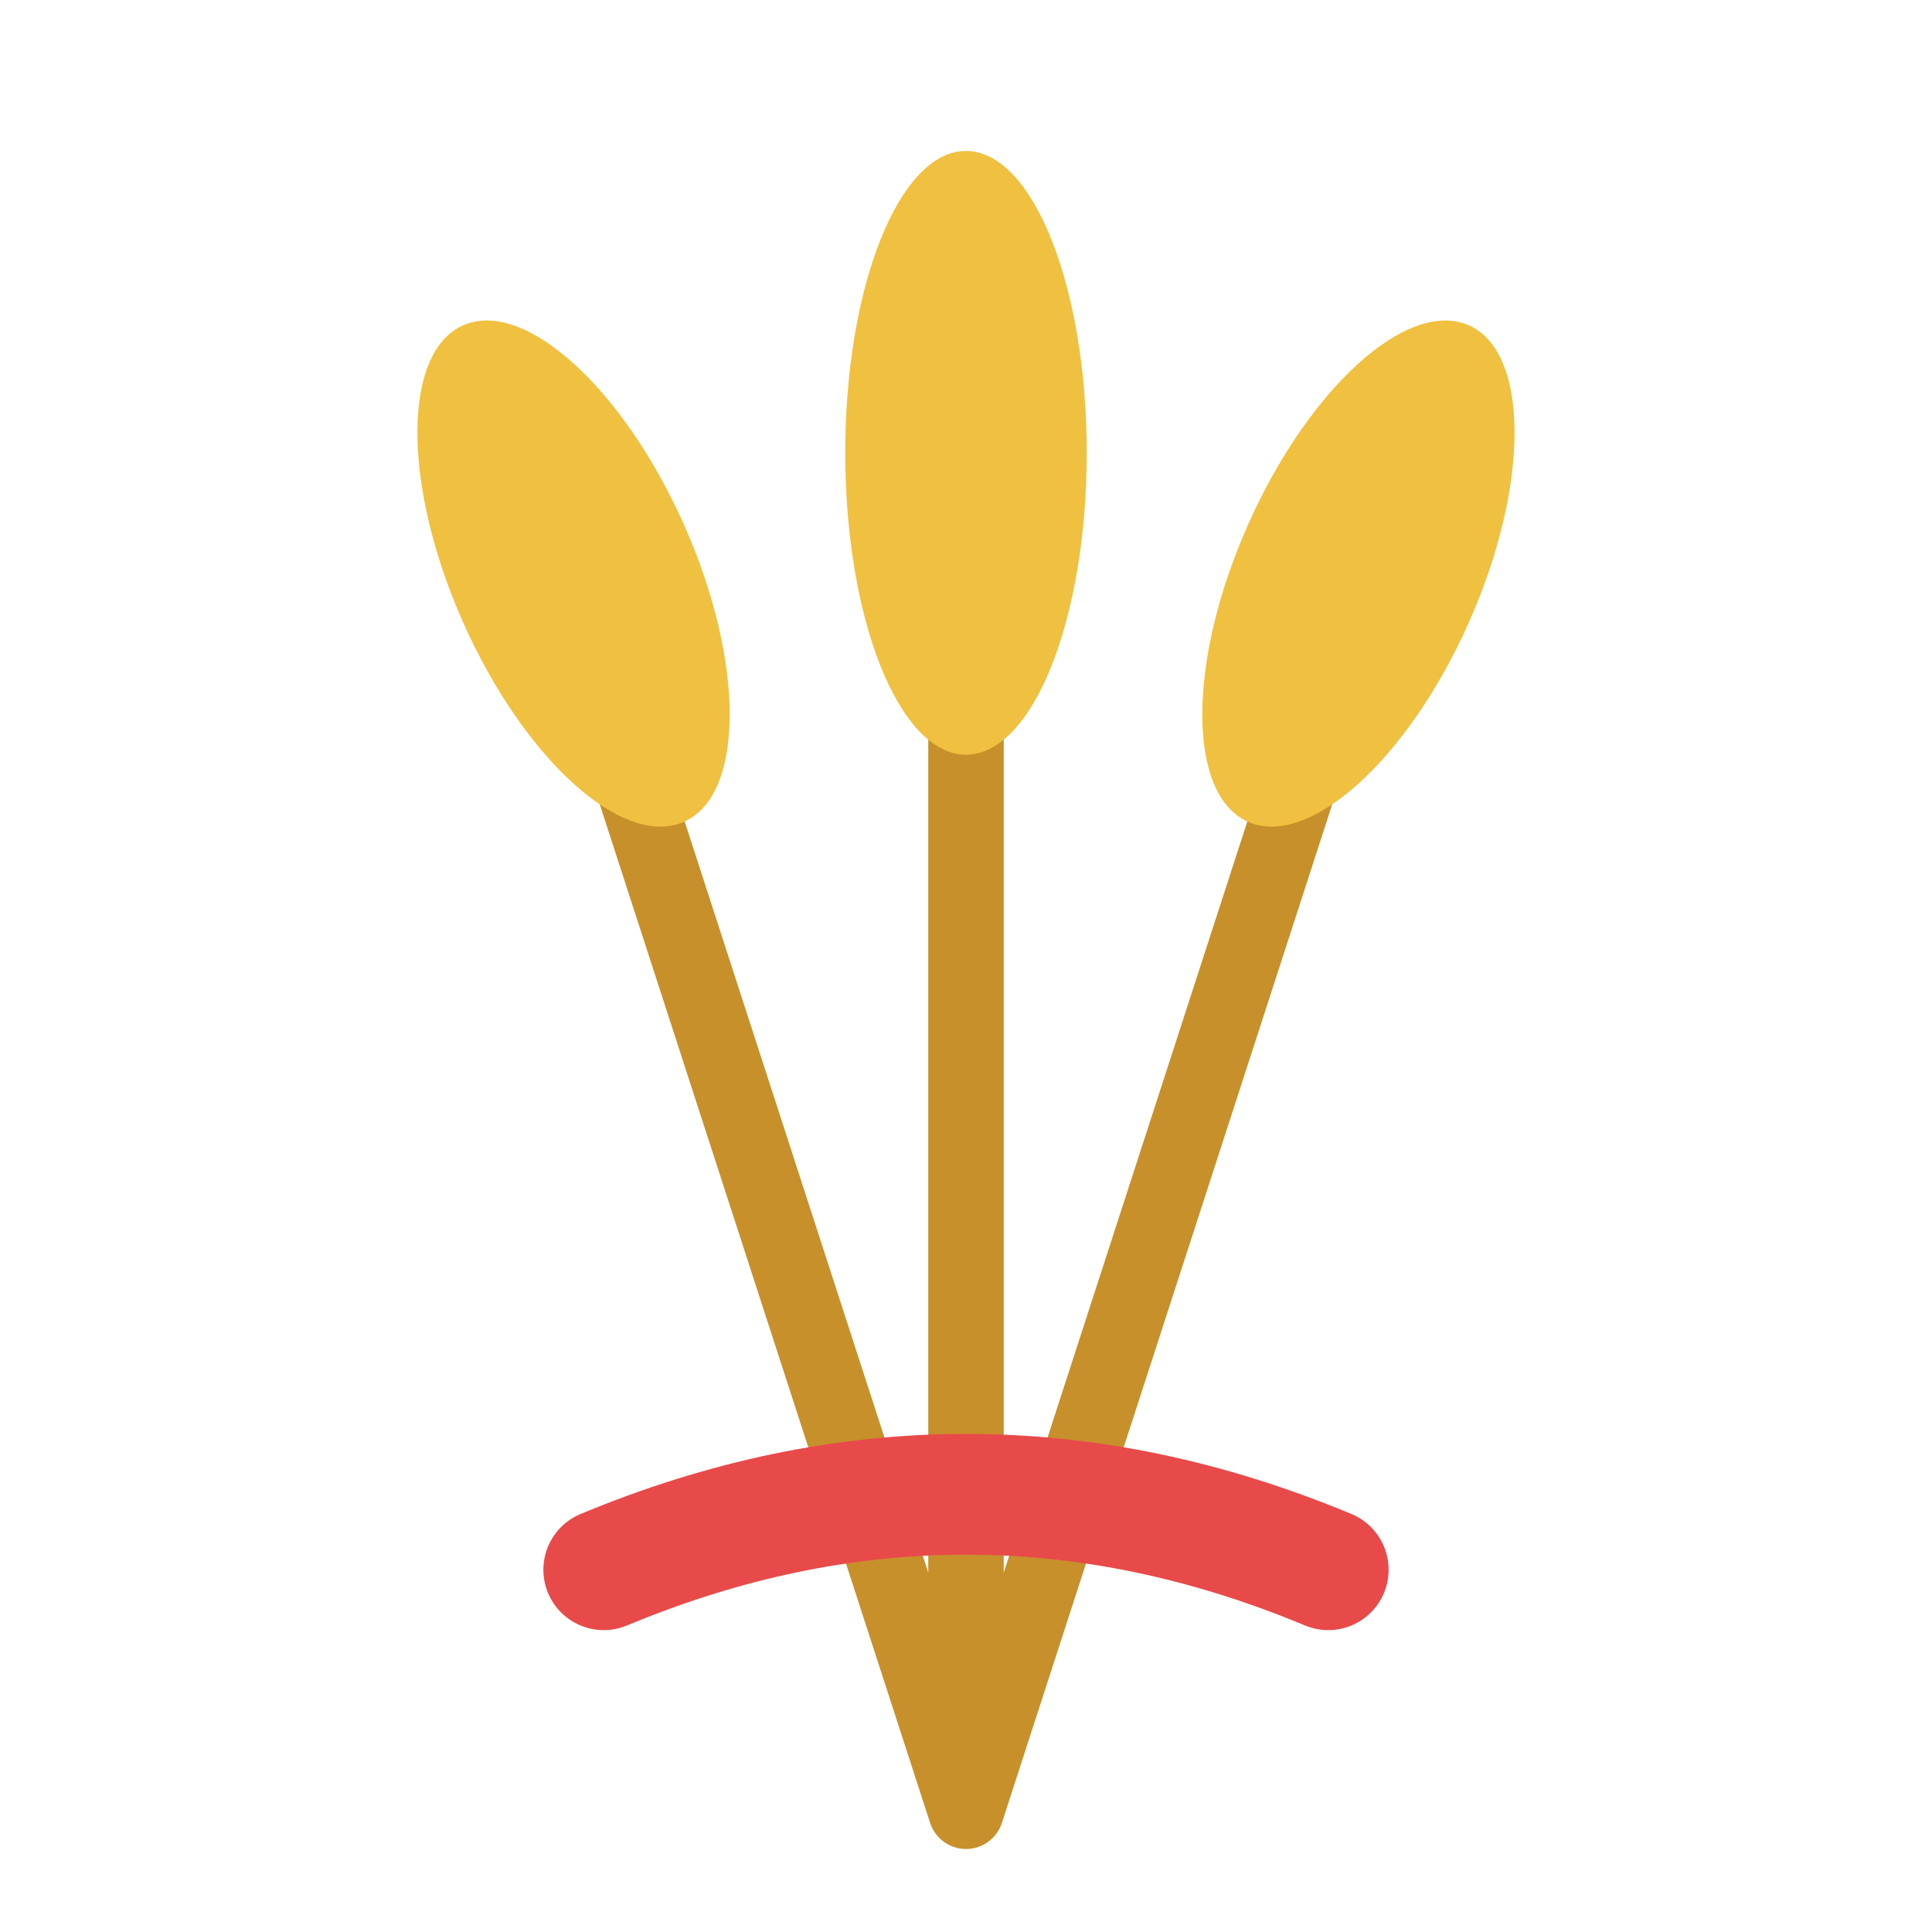
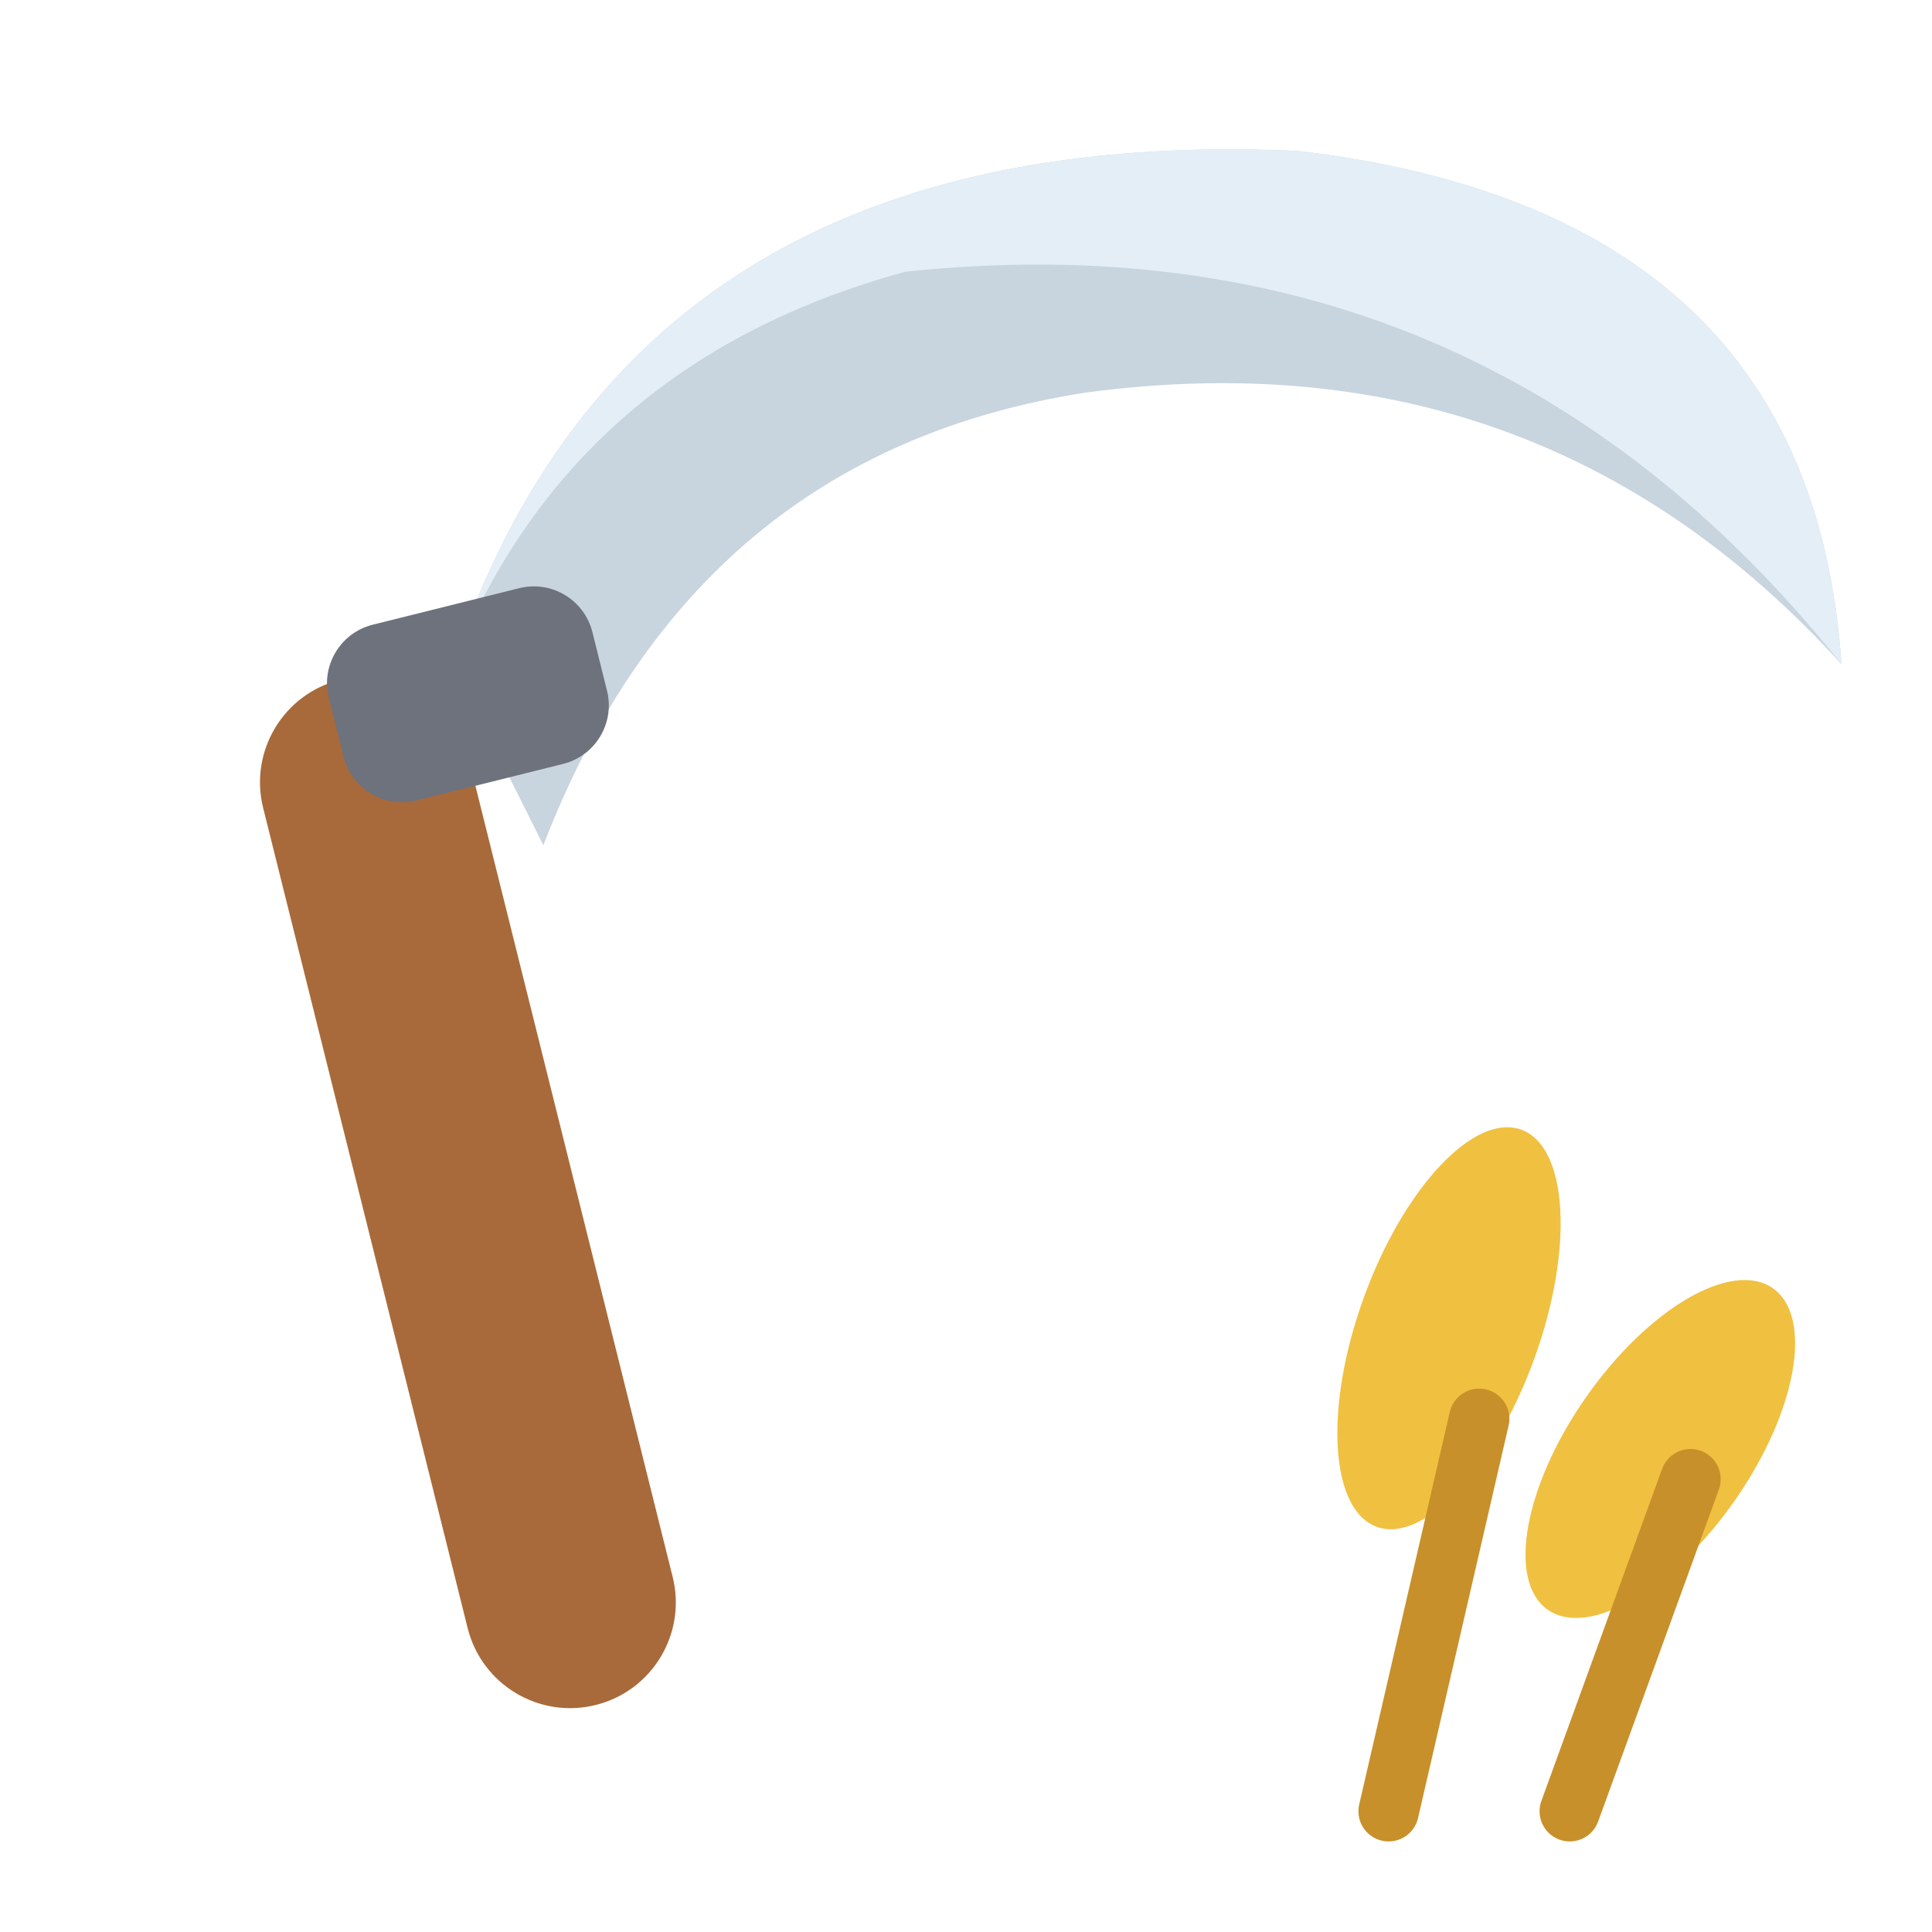
<svg xmlns="http://www.w3.org/2000/svg" viewBox="0 0 128 128">
-   <g stroke="#c8902a" stroke-width="5" stroke-linecap="round">
-     <path d="M64 120V40M64 120L40 46M64 120L88 46" />
+   <path d="M30 44q12-36 56-34q34 4 36 34q-20-22-50-18q-26 4-36 30z" fill="#c8d4de" />
+   <path d="M30 44q12-36 56-34q34 4 36 34q-24-30-62-26q-22 6-30 26z" fill="#e4eef6" />
+   <rect x="24" y="44" width="14" height="70" rx="7" fill="#a86a3a" transform="rotate(-14 31 79)" />
+   <rect x="22" y="40" width="18" height="12" rx="4" fill="#6e727c" transform="rotate(-14 31 46)" />
+   <g fill="#f0c040">
+     <ellipse cx="96" cy="88" rx="6" ry="14" transform="rotate(20 96 88)" />
+     <ellipse cx="110" cy="96" rx="6" ry="13" transform="rotate(35 110 96)" />
  </g>
-   <g fill="#f0c040">
-     <ellipse cx="64" cy="30" rx="8" ry="20" />
-     <ellipse cx="38" cy="38" rx="8" ry="18" transform="rotate(-24 38 38)" />
-     <ellipse cx="90" cy="38" rx="8" ry="18" transform="rotate(24 90 38)" />
-   </g>
-   <path d="M40 104q24-10 48 0" stroke="#e84a4a" stroke-width="8" stroke-linecap="round" fill="none" />
+   <path d="M92 120l6-26M104 120l8-22" stroke="#c8902a" stroke-width="4" stroke-linecap="round" />
</svg>
